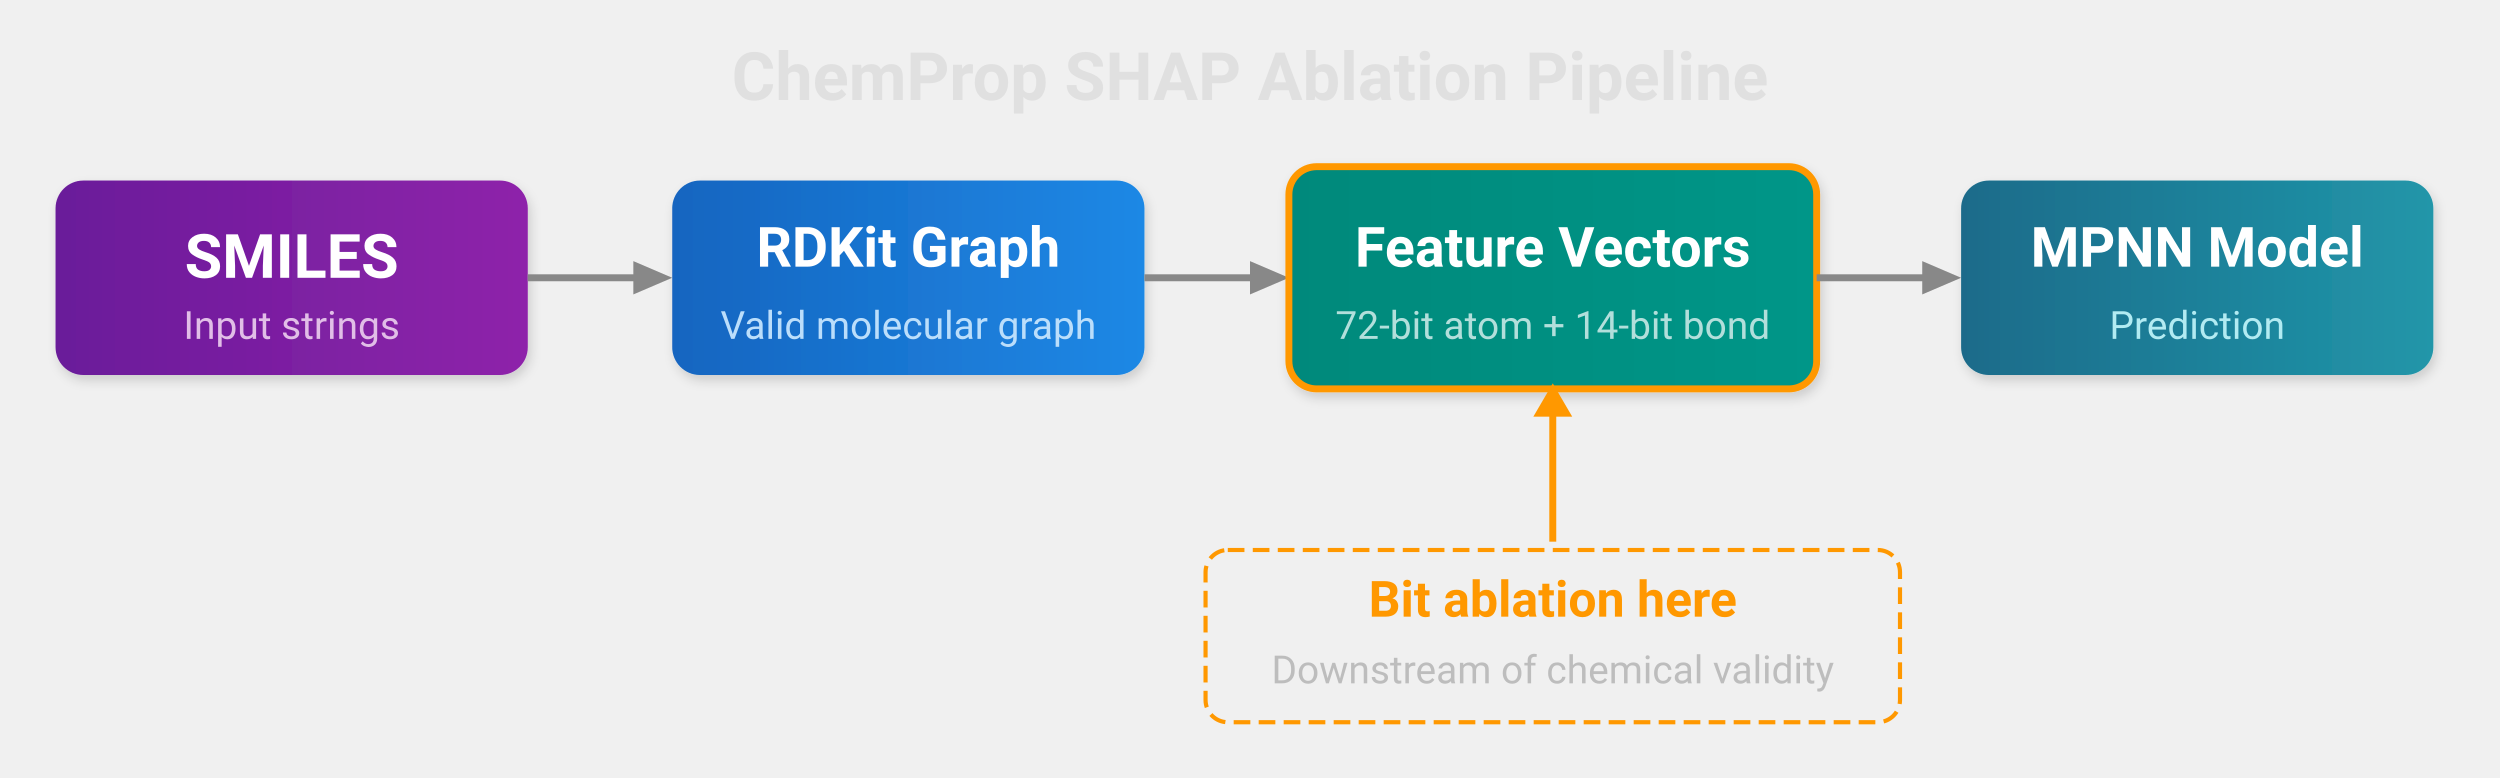
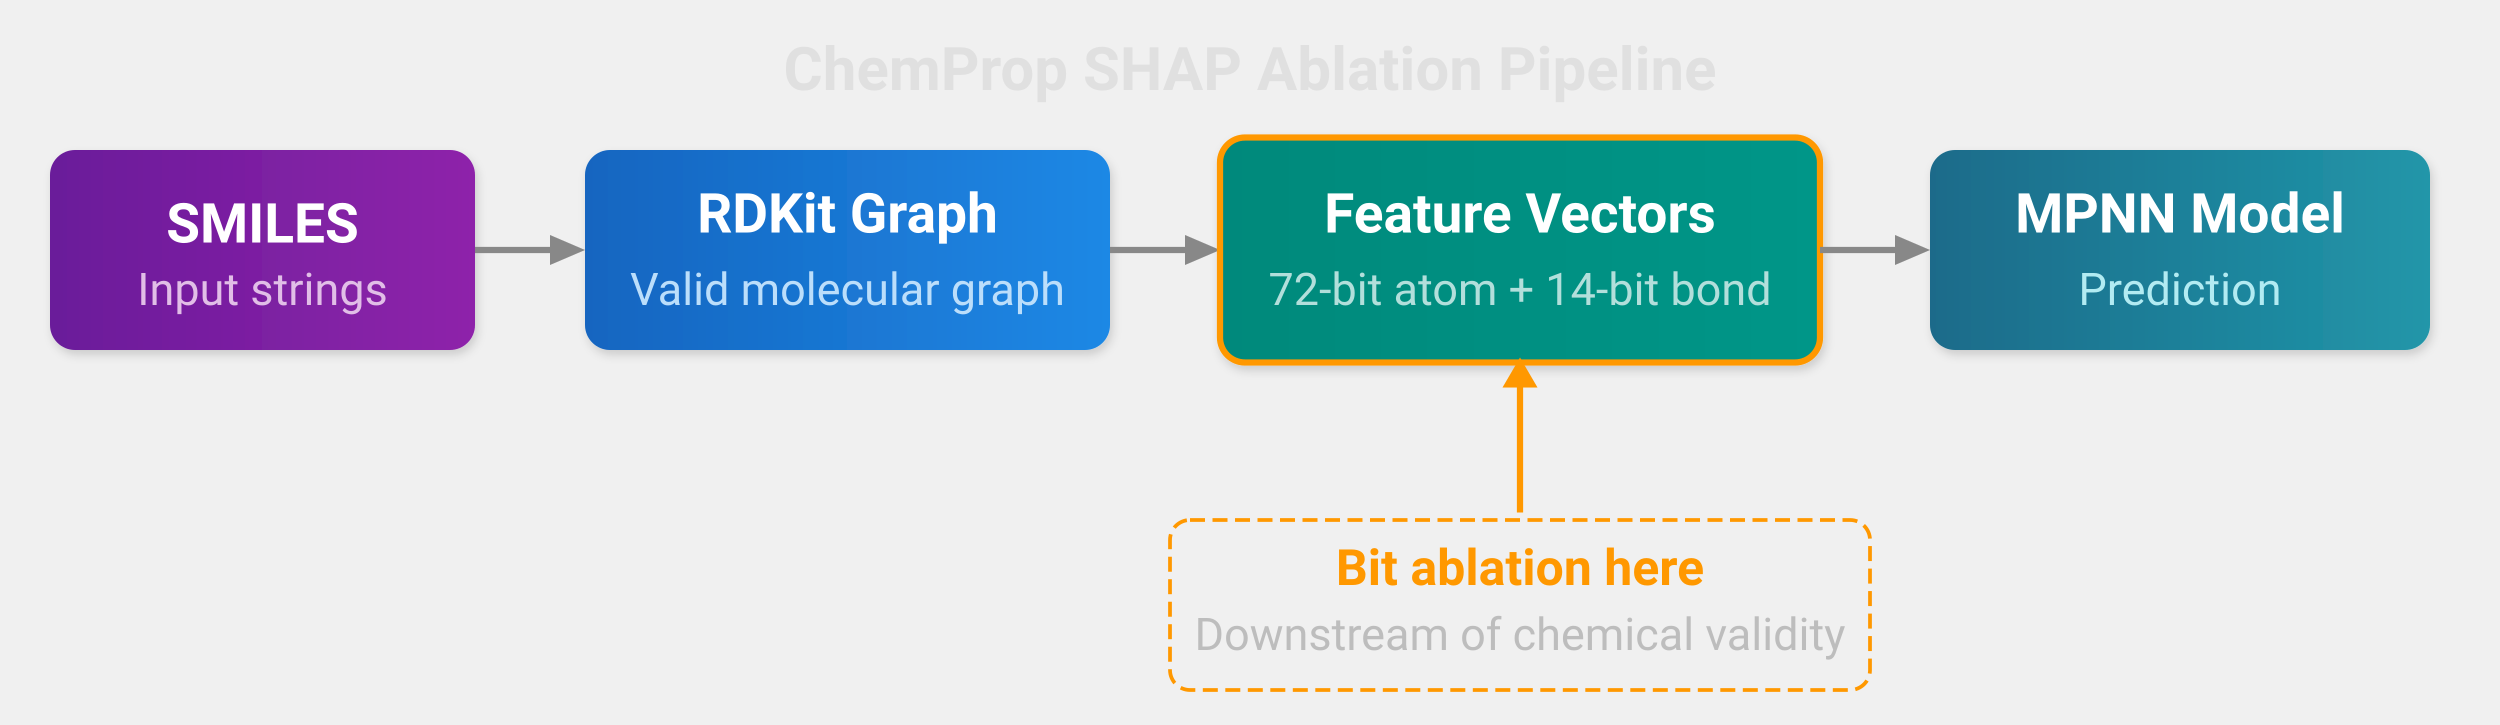
- <svg xmlns="http://www.w3.org/2000/svg" viewBox="0 0 900 280" font-family="'Segoe UI', Roboto, 'Helvetica Neue', Arial, sans-serif">
+ <svg xmlns="http://www.w3.org/2000/svg" viewBox="0 0 1000 290" font-family="'Segoe UI', Roboto, 'Helvetica Neue', Arial, sans-serif">
  <defs>
    <linearGradient id="p-smiles" x1="0" y1="0" x2="1" y2="0">
      <stop offset="0%" stop-color="#6A1B9A" />
      <stop offset="100%" stop-color="#8E24AA" />
    </linearGradient>
    <linearGradient id="p-rdkit" x1="0" y1="0" x2="1" y2="0">
      <stop offset="0%" stop-color="#1565C0" />
      <stop offset="100%" stop-color="#1E88E5" />
    </linearGradient>
    <linearGradient id="p-features" x1="0" y1="0" x2="1" y2="0">
      <stop offset="0%" stop-color="#00897B" />
      <stop offset="100%" stop-color="#009688" />
    </linearGradient>
    <linearGradient id="p-model" x1="0" y1="0" x2="1" y2="0">
      <stop offset="0%" stop-color="#1a6b8a" />
      <stop offset="100%" stop-color="#2196a9" />
    </linearGradient>
    <filter id="p-shadow">
      <feDropShadow dx="1" dy="2" stdDeviation="2" flood-opacity="0.15" />
    </filter>
  </defs>
-   <text x="450" y="36" text-anchor="middle" font-size="24" font-weight="700" fill="#E0E0E0">ChemProp SHAP Ablation Pipeline</text>
-   <rect x="20" y="65" width="170" height="70" rx="10" fill="url(#p-smiles)" filter="url(#p-shadow)" />
-   <text x="105" y="100" text-anchor="middle" font-size="22" font-weight="700" fill="white">SMILES</text>
-   <text x="105" y="122" text-anchor="middle" font-size="14" fill="#E1BEE7">Input strings</text>
-   <line x1="190" y1="100" x2="230" y2="100" stroke="#888" stroke-width="2.5" />
-   <polygon points="228,94 242,100 228,106" fill="#888" />
-   <rect x="242" y="65" width="170" height="70" rx="10" fill="url(#p-rdkit)" filter="url(#p-shadow)" />
-   <text x="327" y="96" text-anchor="middle" font-size="20" font-weight="700" fill="white">RDKit Graph</text>
-   <text x="327" y="122" text-anchor="middle" font-size="14" fill="#BBDEFB">Valid molecular graph</text>
-   <line x1="412" y1="100" x2="452" y2="100" stroke="#888" stroke-width="2.5" />
-   <polygon points="450,94 464,100 450,106" fill="#888" />
-   <rect x="464" y="60" width="190" height="80" rx="10" fill="url(#p-features)" filter="url(#p-shadow)" stroke="#FF9800" stroke-width="2.5" />
-   <text x="559" y="96" text-anchor="middle" font-size="20" font-weight="700" fill="white">Feature Vectors</text>
-   <text x="559" y="122" text-anchor="middle" font-size="14" fill="#B2DFDB">72-bit atom + 14-bit bond</text>
-   <line x1="654" y1="100" x2="694" y2="100" stroke="#888" stroke-width="2.5" />
-   <polygon points="692,94 706,100 692,106" fill="#888" />
-   <rect x="706" y="65" width="170" height="70" rx="10" fill="url(#p-model)" filter="url(#p-shadow)" />
-   <text x="791" y="96" text-anchor="middle" font-size="20" font-weight="700" fill="white">MPNN Model</text>
-   <text x="791" y="122" text-anchor="middle" font-size="14" fill="#B2EBF2">Prediction</text>
-   <line x1="559" y1="195" x2="559" y2="148" stroke="#FF9800" stroke-width="2.5" />
-   <polygon points="552,150 559,138 566,150" fill="#FF9800" />
-   <rect x="434" y="198" width="250" height="62" rx="8" fill="none" stroke="#FF9800" stroke-width="1.5" stroke-dasharray="6,3" />
-   <text x="559" y="222" text-anchor="middle" font-size="18" font-weight="700" fill="#FF9800">Bit ablation here</text>
-   <text x="559" y="246" text-anchor="middle" font-size="14" fill="#BDBDBD">Downstream of chemical validity</text>
+   <text x="500" y="36" text-anchor="middle" font-size="24" font-weight="700" fill="#E0E0E0">ChemProp SHAP Ablation Pipeline</text>
+   <rect x="20" y="60" width="170" height="80" rx="10" fill="url(#p-smiles)" filter="url(#p-shadow)" />
+   <text x="105" y="97" text-anchor="middle" font-size="22" font-weight="700" fill="white">SMILES</text>
+   <text x="105" y="122" text-anchor="middle" font-size="18" fill="#E1BEE7">Input strings</text>
+   <line x1="190" y1="100" x2="222" y2="100" stroke="#888" stroke-width="2.5" />
+   <polygon points="220,94 234,100 220,106" fill="#888" />
+   <rect x="234" y="60" width="210" height="80" rx="10" fill="url(#p-rdkit)" filter="url(#p-shadow)" />
+   <text x="339" y="93" text-anchor="middle" font-size="22" font-weight="700" fill="white">RDKit Graph</text>
+   <text x="339" y="122" text-anchor="middle" font-size="18" fill="#BBDEFB">Valid molecular graph</text>
+   <line x1="444" y1="100" x2="476" y2="100" stroke="#888" stroke-width="2.5" />
+   <polygon points="474,94 488,100 474,106" fill="#888" />
+   <rect x="488" y="55" width="240" height="90" rx="10" fill="url(#p-features)" filter="url(#p-shadow)" stroke="#FF9800" stroke-width="2.5" />
+   <text x="608" y="93" text-anchor="middle" font-size="22" font-weight="700" fill="white">Feature Vectors</text>
+   <text x="608" y="122" text-anchor="middle" font-size="18" fill="#B2DFDB">72-bit atom + 14-bit bond</text>
+   <line x1="728" y1="100" x2="760" y2="100" stroke="#888" stroke-width="2.5" />
+   <polygon points="758,94 772,100 758,106" fill="#888" />
+   <rect x="772" y="60" width="200" height="80" rx="10" fill="url(#p-model)" filter="url(#p-shadow)" />
+   <text x="872" y="93" text-anchor="middle" font-size="22" font-weight="700" fill="white">MPNN Model</text>
+   <text x="872" y="122" text-anchor="middle" font-size="18" fill="#B2EBF2">Prediction</text>
+   <line x1="608" y1="205" x2="608" y2="153" stroke="#FF9800" stroke-width="2.5" />
+   <polygon points="601,155 608,143 615,155" fill="#FF9800" />
+   <rect x="468" y="208" width="280" height="68" rx="8" fill="none" stroke="#FF9800" stroke-width="1.5" stroke-dasharray="6,3" />
+   <text x="608" y="234" text-anchor="middle" font-size="20" font-weight="700" fill="#FF9800">Bit ablation here</text>
+   <text x="608" y="260" text-anchor="middle" font-size="18" fill="#BDBDBD">Downstream of chemical validity</text>
</svg>
